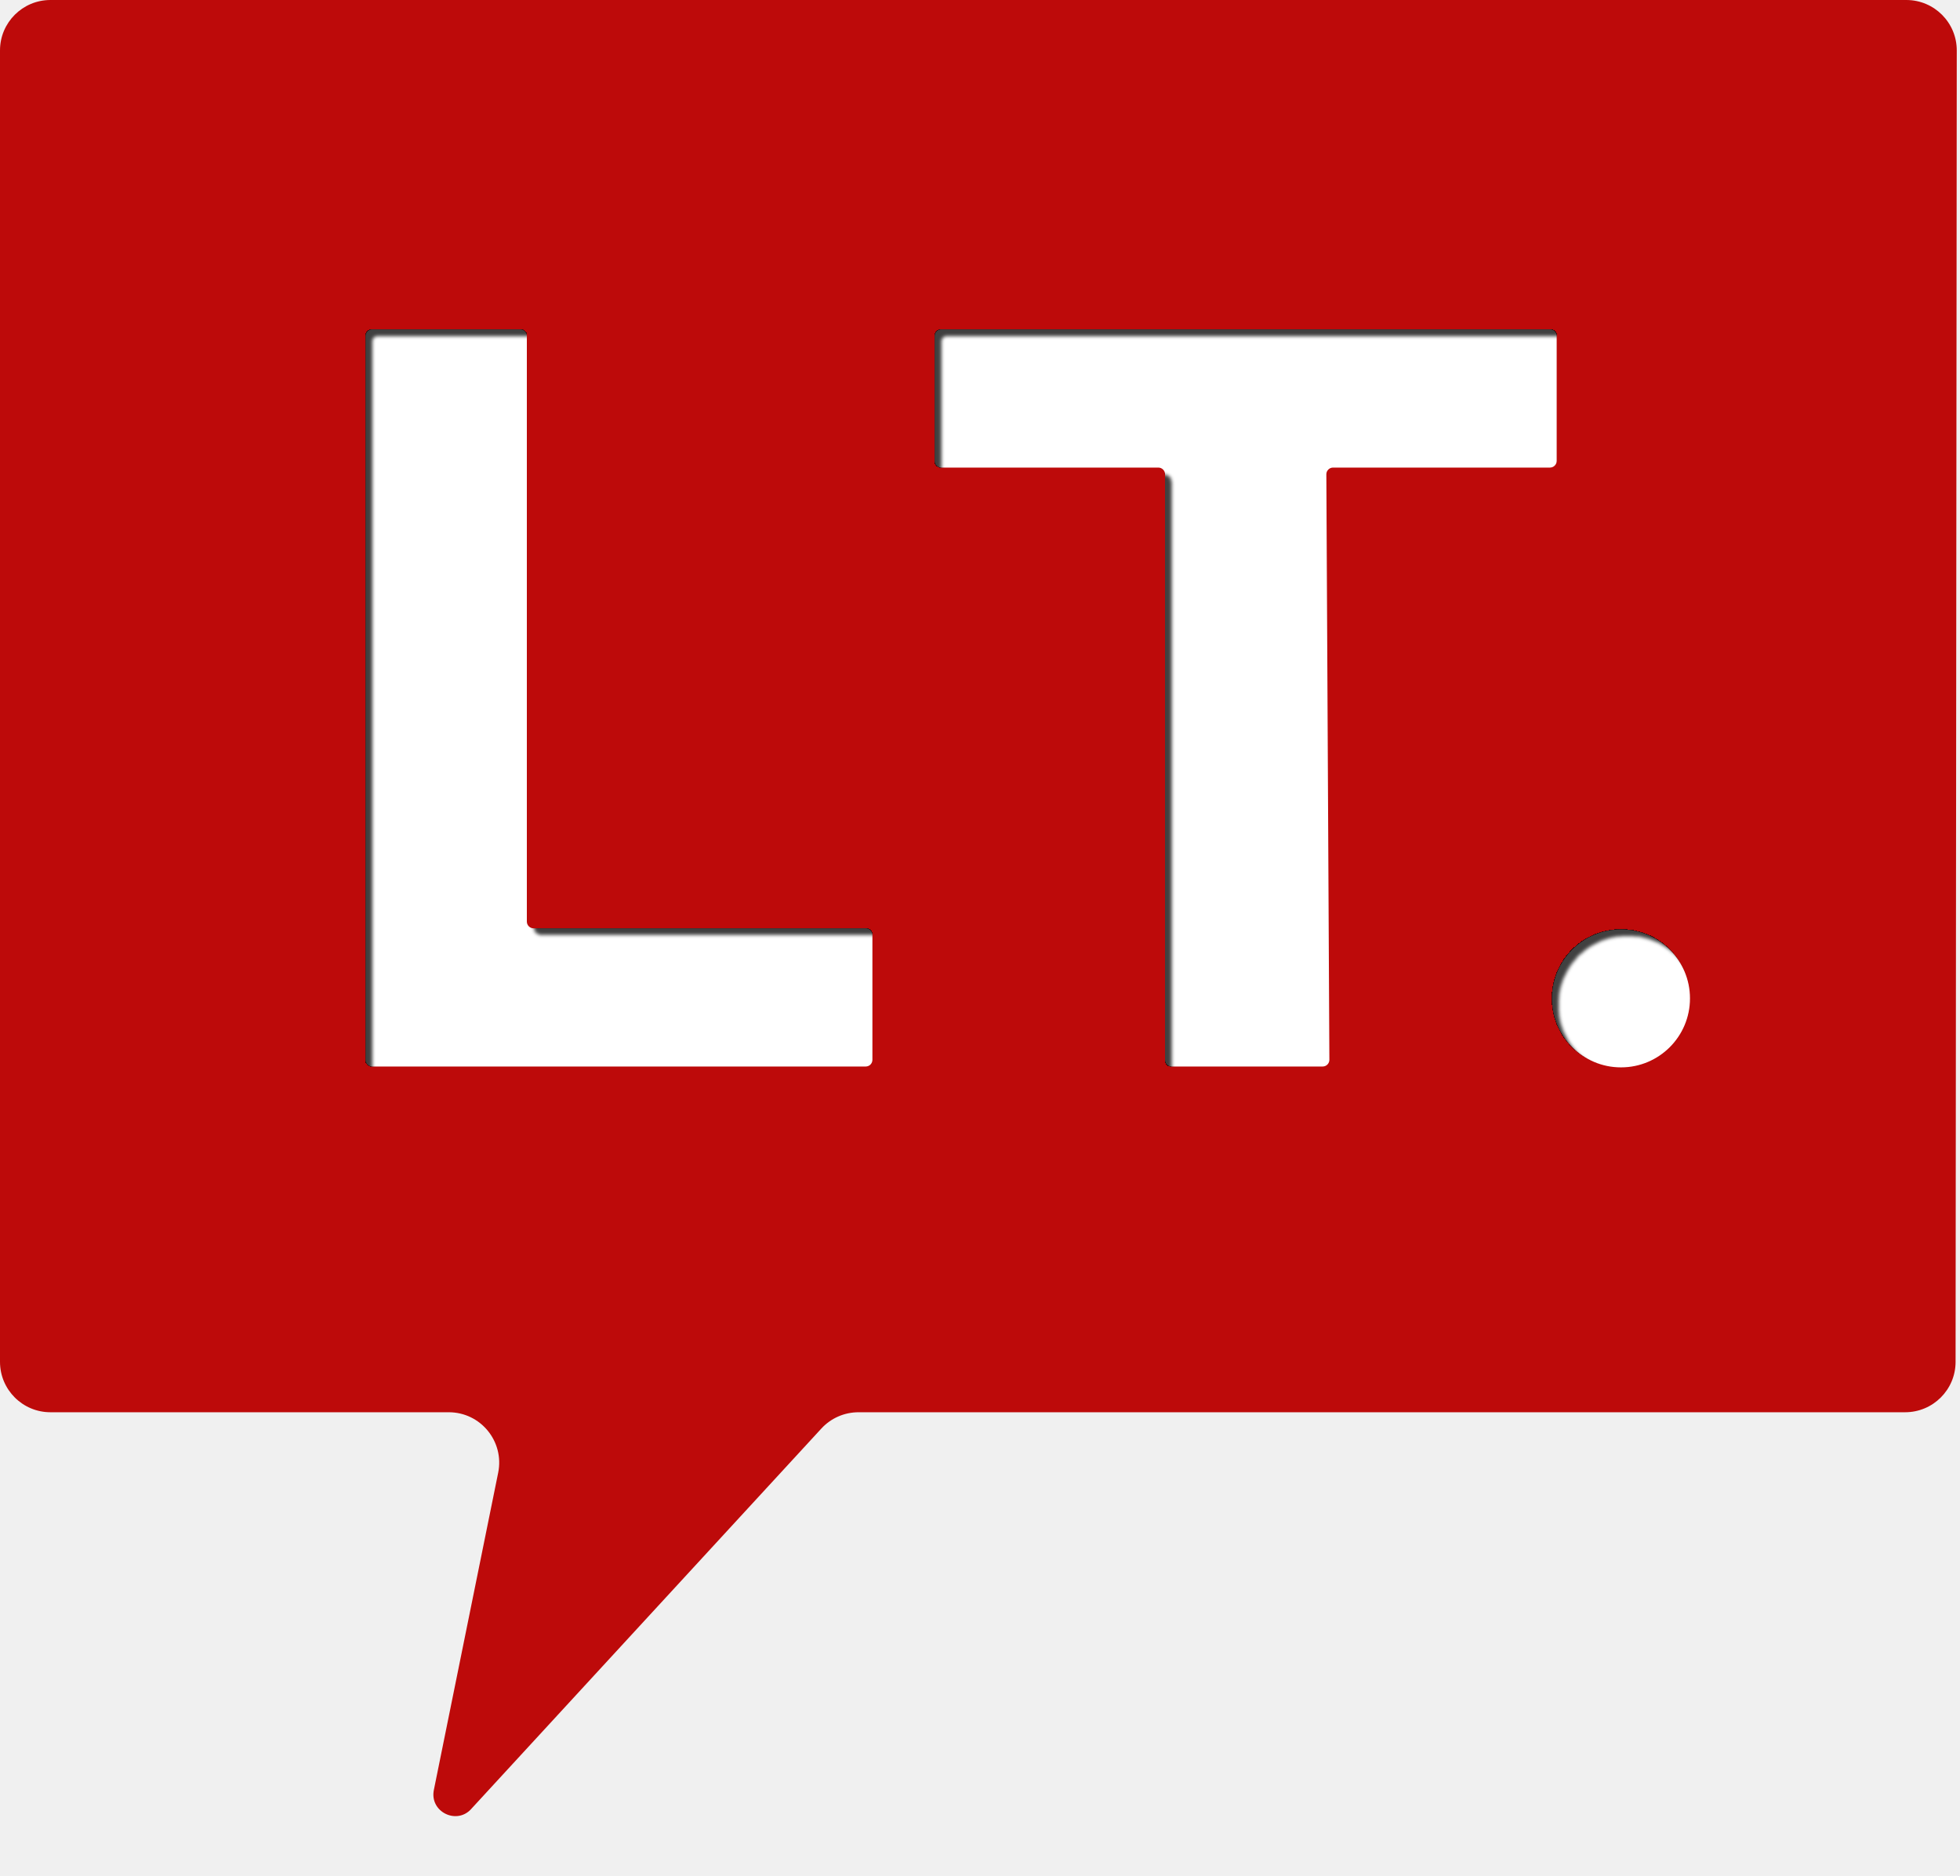
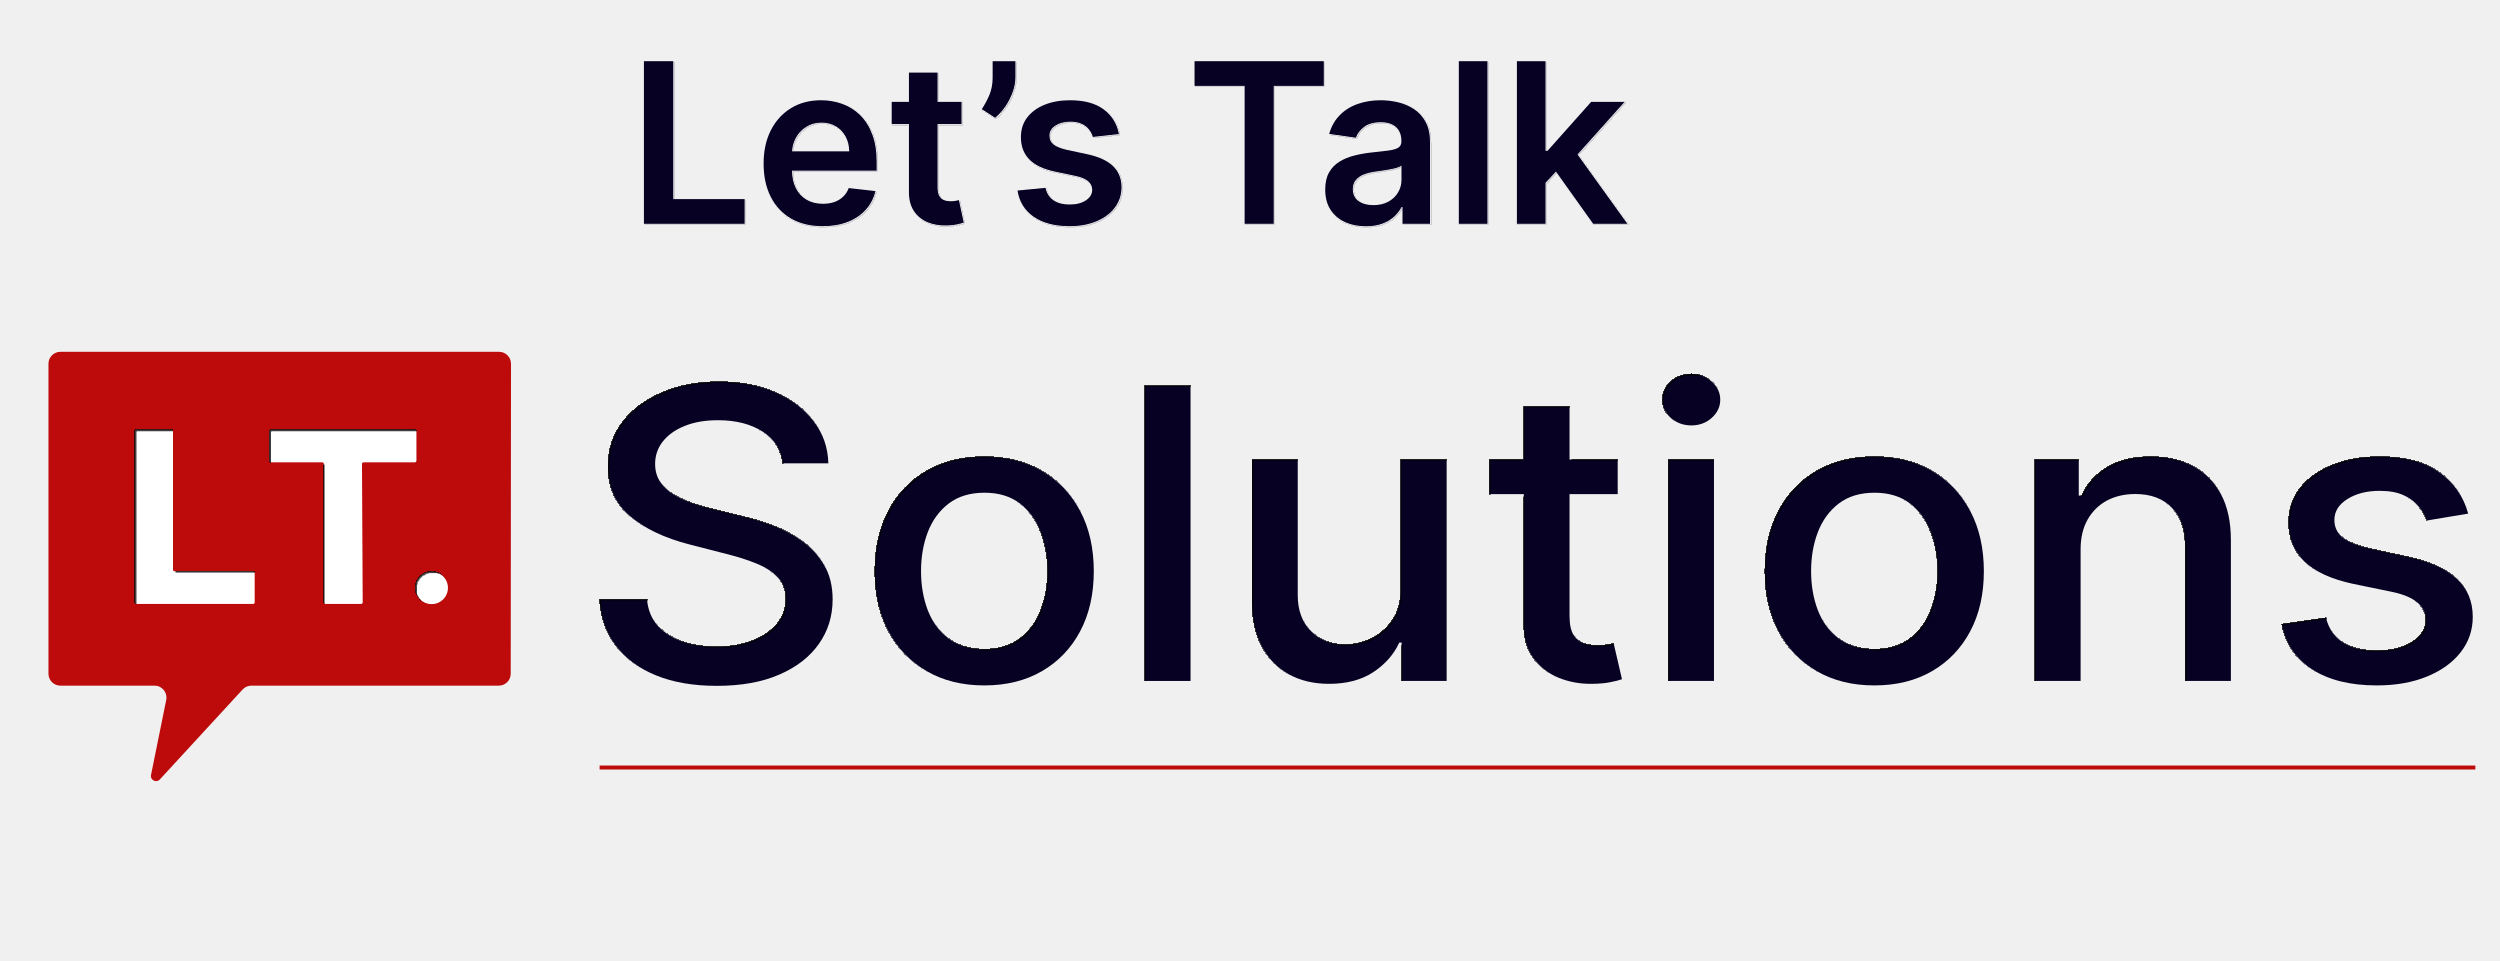
- <svg xmlns="http://www.w3.org/2000/svg" width="583" height="558" viewBox="0 0 583 558" fill="none">
-   <path d="M0 15C0 6.716 6.716 0 15 0H305.198H567.039C575.329 0 582.047 6.724 582.039 15.014L581.686 405.11C581.678 413.389 574.965 420.097 566.686 420.097H255.356C251.162 420.097 247.159 421.852 244.319 424.938L140.361 537.885C136.06 543.046 127.716 539.042 129.051 532.458L148.185 438.077C150.069 428.784 142.966 420.097 133.484 420.097H15C6.716 420.097 0 413.381 0 405.097V15Z" fill="#BD0A0A" />
-   <g filter="url(#filter0_i_3522_70)">
-     <path d="M502.684 296.992C502.684 308.324 493.498 317.51 482.166 317.51C470.834 317.51 461.648 308.324 461.648 296.992C461.648 285.661 470.834 276.475 482.166 276.475C493.498 276.475 502.684 285.661 502.684 296.992Z" fill="white" />
+ <svg xmlns="http://www.w3.org/2000/svg" width="3146" height="1209" viewBox="0 0 3146 1209" fill="none">
+   <g filter="url(#filter0_d_3508_74)">
+     <path d="M810.32 281.629V77H847.25V250.555H937.035V281.629H810.32Z" fill="#070224" />
+     <path d="M1035.18 284.626C1019.85 284.626 1006.61 281.429 995.466 275.034C984.383 268.573 975.856 259.447 969.884 247.657C963.911 235.8 960.925 221.845 960.925 205.792C960.925 190.005 963.911 176.15 969.884 164.227C975.922 152.237 984.35 142.911 995.167 136.25C1005.98 129.523 1018.69 126.159 1033.29 126.159C1042.71 126.159 1051.61 127.691 1059.97 130.755C1068.4 133.752 1075.83 138.415 1082.26 144.743C1088.77 151.071 1093.88 159.131 1097.59 168.923C1101.31 178.648 1103.17 190.238 1103.17 203.694V214.785H977.847V190.405H1068.63C1068.56 183.477 1067.07 177.316 1064.15 171.92C1061.23 166.458 1057.15 162.162 1051.91 159.031C1046.73 155.901 1040.69 154.335 1033.79 154.335C1026.42 154.335 1019.95 156.134 1014.38 159.731C1008.8 163.261 1004.46 167.924 1001.34 173.719C998.286 179.447 996.726 185.742 996.66 192.603V213.885C996.66 222.811 998.286 230.471 1001.54 236.866C1004.79 243.194 1009.33 248.057 1015.17 251.454C1021.01 254.784 1027.85 256.45 1035.68 256.45C1040.92 256.45 1045.67 255.717 1049.91 254.252C1054.16 252.719 1057.84 250.488 1060.96 247.557C1064.08 244.626 1066.44 240.996 1068.03 236.666L1101.68 240.463C1099.55 249.389 1095.5 257.182 1089.53 263.843C1083.63 270.438 1076.06 275.567 1066.84 279.231C1057.61 282.828 1047.06 284.626 1035.18 284.626Z" fill="#070224" />
+     <path d="M1210 128.157V156.134H1122.11V128.157H1210ZM1143.81 91.388H1179.84V235.467C1179.84 240.33 1180.57 244.06 1182.03 246.658C1183.56 249.189 1185.55 250.921 1188 251.854C1190.46 252.786 1193.18 253.252 1196.16 253.252C1198.42 253.252 1200.48 253.086 1202.34 252.753C1204.26 252.42 1205.72 252.12 1206.72 251.854L1212.79 280.13C1210.86 280.796 1208.11 281.529 1204.53 282.328C1201.01 283.127 1196.69 283.594 1191.59 283.727C1182.56 283.993 1174.43 282.628 1167.2 279.63C1159.96 276.566 1154.22 271.837 1149.98 265.442C1145.8 259.047 1143.74 251.054 1143.81 241.462V91.388Z" fill="#070224" />
+     <path d="M1277.81 77V97.383C1277.81 103.245 1276.68 109.34 1274.43 115.668C1272.24 121.929 1269.22 127.924 1265.37 133.653C1261.52 139.314 1257.14 144.177 1252.23 148.24L1235.51 137.349C1239.16 131.821 1242.34 125.859 1245.06 119.464C1247.78 113.003 1249.14 105.709 1249.14 97.583V77H1277.81Z" fill="#070224" />
+     <path d="M1408.06 168.723L1375.21 172.32C1374.28 168.99 1372.66 165.859 1370.34 162.928C1368.08 159.997 1365.03 157.632 1361.18 155.834C1357.33 154.035 1352.62 153.136 1347.04 153.136C1339.54 153.136 1333.24 154.768 1328.13 158.032C1323.09 161.296 1320.6 165.526 1320.66 170.721C1320.6 175.184 1322.22 178.815 1325.54 181.612C1328.93 184.41 1334.5 186.708 1342.26 188.507L1368.34 194.102C1382.81 197.233 1393.56 202.195 1400.6 208.989C1407.7 215.784 1411.28 224.676 1411.35 235.667C1411.28 245.326 1408.46 253.852 1402.88 261.246C1397.38 268.573 1389.71 274.301 1379.89 278.431C1370.07 282.561 1358.79 284.626 1346.05 284.626C1327.33 284.626 1312.27 280.696 1300.86 272.836C1289.44 264.909 1282.64 253.885 1280.45 239.764L1315.59 236.366C1317.18 243.294 1320.56 248.523 1325.74 252.053C1330.92 255.584 1337.65 257.349 1345.95 257.349C1354.51 257.349 1361.38 255.584 1366.55 252.053C1371.79 248.523 1374.42 244.16 1374.42 238.964C1374.42 234.568 1372.72 230.938 1369.34 228.073C1366.02 225.209 1360.85 223.011 1353.81 221.479L1327.73 215.984C1313.07 212.919 1302.22 207.757 1295.18 200.497C1288.15 193.169 1284.66 183.91 1284.73 172.72C1284.66 163.261 1287.22 155.068 1292.39 148.14C1297.64 141.146 1304.9 135.751 1314.19 131.954C1323.55 128.091 1334.33 126.159 1346.54 126.159C1364.46 126.159 1378.56 129.989 1388.85 137.649C1399.2 145.309 1405.61 155.667 1408.06 168.723Z" fill="#070224" />
+     <path d="M1503.22 108.074V77H1665.87V108.074H1602.86V281.629H1566.23V108.074H1503.22Z" fill="#070224" />
+     <path d="M1718.83 284.726C1709.14 284.726 1700.41 282.994 1692.65 279.53C1684.95 276 1678.84 270.804 1674.33 263.943C1669.89 257.082 1667.66 248.623 1667.66 238.565C1667.66 229.905 1669.26 222.745 1672.44 217.083C1675.63 211.421 1679.97 206.891 1685.48 203.494C1690.99 200.097 1697.19 197.532 1704.09 195.8C1711.06 194.002 1718.26 192.703 1725.69 191.904C1734.65 190.971 1741.92 190.139 1747.49 189.406C1753.07 188.607 1757.12 187.408 1759.64 185.809C1762.23 184.144 1763.52 181.579 1763.52 178.115V177.516C1763.52 169.989 1761.3 164.16 1756.85 160.03C1752.4 155.901 1746 153.836 1737.64 153.836C1728.81 153.836 1721.81 155.767 1716.64 159.631C1711.53 163.494 1708.08 168.057 1706.28 173.319L1672.64 168.523C1675.29 159.198 1679.67 151.404 1685.78 145.143C1691.88 138.815 1699.35 134.086 1708.18 130.955C1717 127.757 1726.76 126.159 1737.44 126.159C1744.81 126.159 1752.14 127.025 1759.44 128.757C1766.74 130.489 1773.41 133.353 1779.45 137.349C1785.49 141.279 1790.33 146.642 1793.98 153.436C1797.7 160.23 1799.55 168.723 1799.55 178.915V281.629H1764.91V260.546H1763.72C1761.53 264.809 1758.44 268.806 1754.46 272.536C1750.55 276.2 1745.6 279.164 1739.63 281.429C1733.72 283.627 1726.79 284.726 1718.83 284.726ZM1728.18 258.148C1735.42 258.148 1741.69 256.716 1747 253.852C1752.31 250.921 1756.39 247.058 1759.24 242.262C1762.16 237.466 1763.62 232.237 1763.62 226.575V208.49C1762.49 209.422 1760.57 210.288 1757.85 211.088C1755.19 211.887 1752.21 212.586 1748.89 213.186C1745.57 213.785 1742.28 214.318 1739.03 214.785C1735.78 215.251 1732.96 215.65 1730.57 215.984C1725.2 216.716 1720.39 217.915 1716.14 219.581C1711.89 221.246 1708.54 223.577 1706.09 226.575C1703.63 229.506 1702.4 233.302 1702.4 237.965C1702.4 244.626 1704.82 249.655 1709.67 253.053C1714.51 256.45 1720.68 258.148 1728.18 258.148Z" fill="#070224" />
+     <path d="M1871.82 77V281.629H1835.79V77H1871.82Z" fill="#070224" />
+     <path d="M1941.72 233.469L1941.62 189.805H1947.4L2002.34 128.157H2044.45L1976.86 203.694H1969.39L1941.72 233.469ZM1908.87 281.629V77H1944.91V281.629H1908.87ZM2004.83 281.629L1955.06 211.787L1979.35 186.308L2047.93 281.629H2004.83Z" fill="#070224" />
  </g>
-   <g filter="url(#filter1_i_3522_70)">
-     <path d="M108.742 99.973C108.742 98.868 109.638 97.973 110.742 97.973H154.71C155.815 97.973 156.71 98.868 156.71 99.973V274.14C156.71 275.245 157.606 276.14 158.71 276.14H257.5C258.604 276.14 259.5 277.036 259.5 278.14V315.256C259.5 316.361 258.604 317.256 257.5 317.256H110.742C109.638 317.256 108.742 316.361 108.742 315.256V99.973Z" fill="white" />
+   <g filter="url(#filter1_i_3508_74)">
+     <path d="M985.057 583.036C983.005 565.866 974.539 552.565 959.661 543.133C944.783 533.581 926.056 528.805 903.482 528.805C887.321 528.805 873.341 531.223 861.541 536.06C849.741 540.776 840.57 547.305 834.028 555.648C827.615 563.871 824.409 573.242 824.409 583.761C824.409 592.588 826.589 600.206 830.95 606.614C835.439 613.023 841.275 618.404 848.458 622.757C855.769 626.989 863.593 630.556 871.93 633.458C880.267 636.239 888.283 638.536 895.979 640.35L934.457 649.781C947.027 652.683 959.917 656.613 973.128 661.571C986.339 666.528 998.588 673.058 1009.88 681.159C1021.16 689.26 1030.27 699.296 1037.2 711.267C1044.25 723.238 1047.78 737.566 1047.78 754.253C1047.78 775.292 1042.01 793.973 1030.46 810.297C1019.05 826.621 1002.44 839.498 980.632 848.93C958.955 858.361 932.726 863.077 901.943 863.077C872.443 863.077 846.919 858.663 825.371 849.836C803.823 841.01 786.956 828.495 774.772 812.292C762.587 795.968 755.853 776.622 754.57 754.253H814.212C815.366 767.674 819.984 778.859 828.064 787.807C836.273 796.633 846.726 803.223 859.424 807.576C872.25 811.808 886.295 813.924 901.558 813.924C918.361 813.924 933.303 811.446 946.386 806.488C959.597 801.41 969.986 794.397 977.553 785.449C985.121 776.38 988.905 765.8 988.905 753.708C988.905 742.705 985.57 733.697 978.9 726.684C972.359 719.671 963.445 713.867 952.158 709.272C940.999 704.677 928.365 700.626 914.256 697.12L867.697 685.149C836.145 677.048 811.134 665.138 792.664 649.418C774.323 633.699 765.152 612.902 765.152 587.026C765.152 565.624 771.308 546.942 783.622 530.981C795.935 515.021 812.609 502.627 833.644 493.8C854.679 484.852 878.407 480.378 904.829 480.378C931.507 480.378 955.044 484.792 975.437 493.618C995.959 502.445 1012.12 514.597 1023.92 530.075C1035.72 545.431 1041.88 563.085 1042.39 583.036H985.057Z" fill="#070224" />
+     <path d="M1238.68 862.533C1210.97 862.533 1186.8 856.547 1166.15 844.577C1145.5 832.606 1129.46 815.859 1118.05 794.336C1106.63 772.813 1100.93 747.663 1100.93 718.885C1100.93 689.986 1106.63 664.714 1118.05 643.07C1129.46 621.426 1145.5 604.619 1166.15 592.649C1186.8 580.678 1210.97 574.693 1238.68 574.693C1266.38 574.693 1290.56 580.678 1311.21 592.649C1331.86 604.619 1347.89 621.426 1359.31 643.07C1370.72 664.714 1376.43 689.986 1376.43 718.885C1376.43 747.663 1370.72 772.813 1359.31 794.336C1347.89 815.859 1331.86 832.606 1311.21 844.577C1290.56 856.547 1266.38 862.533 1238.68 862.533ZM1238.87 817.008C1256.83 817.008 1271.71 812.534 1283.51 803.586C1295.31 794.638 1304.03 782.728 1309.67 767.856C1315.44 752.983 1318.33 736.599 1318.33 718.703C1318.33 700.929 1315.44 684.605 1309.67 669.732C1304.03 654.739 1295.31 642.708 1283.51 633.639C1271.71 624.57 1256.83 620.036 1238.87 620.036C1220.79 620.036 1205.78 624.57 1193.85 633.639C1182.05 642.708 1173.26 654.739 1167.49 669.732C1161.85 684.605 1159.03 700.929 1159.03 718.703C1159.03 736.599 1161.85 752.983 1167.49 767.856C1173.26 782.728 1182.05 794.638 1193.85 803.586C1205.78 812.534 1220.79 817.008 1238.87 817.008Z" fill="#070224" />
+     <path d="M1498.17 485.457V856.91H1440.64V485.457H1498.17Z" fill="#070224" />
+     <path d="M1762.76 741.375V578.32H1820.47V856.91H1763.91V808.665H1760.83C1754.03 823.537 1743.13 835.931 1728.13 845.846C1713.25 855.64 1694.71 860.538 1672.52 860.538C1653.54 860.538 1636.74 856.608 1622.12 848.748C1607.62 840.768 1596.21 828.978 1587.87 813.38C1579.66 797.782 1575.56 778.496 1575.56 755.522V578.32H1633.08V748.993C1633.08 767.976 1638.66 783.091 1649.82 794.336C1660.98 805.581 1675.47 811.204 1693.3 811.204C1704.08 811.204 1714.79 808.665 1725.43 803.586C1736.21 798.508 1745.12 790.83 1752.17 780.552C1759.36 770.274 1762.88 757.215 1762.76 741.375Z" fill="#070224" />
+     <path d="M2035.71 578.32V621.85H1874.3V578.32H2035.71ZM1917.58 511.574H1975.11V775.11C1975.11 785.63 1976.78 793.55 1980.11 798.87C1983.45 804.07 1987.74 807.637 1993 809.572C1998.39 811.385 2004.23 812.292 2010.51 812.292C2015.13 812.292 2019.17 811.99 2022.63 811.385C2026.09 810.781 2028.79 810.297 2030.71 809.934L2041.1 854.734C2037.77 855.943 2033.02 857.152 2026.86 858.361C2020.71 859.691 2013.01 860.417 2003.78 860.538C1988.64 860.779 1974.53 858.24 1961.45 852.92C1948.37 847.6 1937.79 839.377 1929.7 828.253C1921.62 817.129 1917.58 803.163 1917.58 786.356V511.574Z" fill="#070224" />
+     <path d="M2099.35 856.91V578.32H2156.87V856.91H2099.35ZM2128.4 535.334C2118.39 535.334 2109.8 532.191 2102.62 525.903C2095.56 519.494 2092.04 511.877 2092.04 503.05C2092.04 494.102 2095.56 486.484 2102.62 480.197C2109.8 473.788 2118.39 470.584 2128.4 470.584C2138.4 470.584 2146.93 473.788 2153.99 480.197C2161.17 486.484 2164.76 494.102 2164.76 503.05C2164.76 511.877 2161.17 519.494 2153.99 525.903C2146.93 532.191 2138.4 535.334 2128.4 535.334Z" fill="#070224" />
+     <path d="M2358.74 862.533C2331.04 862.533 2306.86 856.547 2286.21 844.577C2265.56 832.606 2249.53 815.859 2238.11 794.336C2226.7 772.813 2220.99 747.663 2220.99 718.885C2220.99 689.986 2226.7 664.714 2238.11 643.07C2249.53 621.426 2265.56 604.619 2286.21 592.649C2306.86 580.678 2331.04 574.693 2358.74 574.693C2386.45 574.693 2410.62 580.678 2431.27 592.649C2451.92 604.619 2467.96 621.426 2479.37 643.07C2490.79 664.714 2496.49 689.986 2496.49 718.885C2496.49 747.663 2490.79 772.813 2479.37 794.336C2467.96 815.859 2451.92 832.606 2431.27 844.577C2410.62 856.547 2386.45 862.533 2358.74 862.533ZM2358.93 817.008C2376.89 817.008 2391.77 812.534 2403.57 803.586C2415.37 794.638 2424.09 782.728 2429.73 767.856C2435.51 752.983 2438.39 736.599 2438.39 718.703C2438.39 700.929 2435.51 684.605 2429.73 669.732C2424.09 654.739 2415.37 642.708 2403.57 633.639C2391.77 624.57 2376.89 620.036 2358.93 620.036C2340.85 620.036 2325.84 624.57 2313.91 633.639C2302.11 642.708 2293.33 654.739 2287.56 669.732C2281.91 684.605 2279.09 700.929 2279.09 718.703C2279.09 736.599 2281.91 752.983 2287.56 767.856C2293.33 782.728 2302.11 794.638 2313.91 803.586C2325.84 812.534 2340.85 817.008 2358.93 817.008Z" fill="#070224" />
+     <path d="M2618.23 691.497V856.91H2560.7V578.32H2615.92V623.663H2619.58C2626.37 608.912 2637.02 597.062 2651.51 588.114C2666.14 579.166 2684.54 574.693 2706.73 574.693C2726.87 574.693 2744.5 578.683 2759.64 586.663C2774.77 594.523 2786.51 606.252 2794.85 621.85C2803.18 637.448 2807.35 656.734 2807.35 679.708V856.91H2749.83V686.237C2749.83 666.044 2744.25 650.265 2733.09 638.899C2721.93 627.412 2706.6 621.668 2687.11 621.668C2673.77 621.668 2661.9 624.389 2651.51 629.83C2641.25 635.271 2633.11 643.252 2627.08 653.771C2621.18 664.17 2618.23 676.745 2618.23 691.497Z" fill="#070224" />
+     <path d="M3105.95 646.335L3053.81 655.041C3051.63 648.753 3048.16 642.768 3043.42 637.085C3038.8 631.402 3032.52 626.747 3024.56 623.119C3016.61 619.492 3006.67 617.678 2994.74 617.678C2978.45 617.678 2964.86 621.124 2953.96 628.016C2943.05 634.788 2937.6 643.554 2937.6 654.316C2937.6 663.626 2941.26 671.123 2948.57 676.806C2955.88 682.489 2967.68 687.144 2983.97 690.772L3030.91 700.929C3058.1 706.853 3078.37 715.983 3091.71 728.316C3105.05 740.649 3111.72 756.671 3111.72 776.38C3111.72 793.066 3106.59 807.939 3096.33 820.998C3086.19 833.936 3072.02 844.093 3053.81 851.469C3035.72 858.845 3014.75 862.533 2990.9 862.533C2957.8 862.533 2930.8 855.882 2909.9 842.582C2888.99 829.16 2876.16 810.116 2871.42 785.449L2927.02 777.468C2930.48 791.132 2937.6 801.47 2948.38 808.483C2959.15 815.375 2973.19 818.822 2990.51 818.822C3009.36 818.822 3024.44 815.134 3035.72 807.758C3047.01 800.261 3052.65 791.132 3052.65 780.37C3052.65 771.664 3049.19 764.349 3042.26 758.424C3035.47 752.499 3025.01 748.025 3010.9 745.002L2960.88 734.664C2933.31 728.739 2912.91 719.308 2899.7 706.37C2886.62 693.432 2880.08 677.048 2880.08 657.218C2880.08 640.773 2884.95 626.384 2894.7 614.051C2904.45 601.717 2917.91 592.104 2935.1 585.212C2952.29 578.199 2971.98 574.693 2994.17 574.693C3026.1 574.693 3051.24 581.222 3069.58 594.281C3087.92 607.219 3100.05 624.57 3105.95 646.335Z" fill="#070224" />
  </g>
-   <g filter="url(#filter2_i_3522_70)">
-     <path d="M278.016 99.973C278.016 98.868 278.911 97.973 280.016 97.973H461.036C462.141 97.973 463.036 98.868 463.036 99.973V137.088C463.036 138.193 462.141 139.088 461.036 139.088H396.52C395.412 139.088 394.515 139.99 394.52 141.099L395.422 315.246C395.428 316.354 394.531 317.256 393.422 317.256H348.542C347.437 317.256 346.542 316.36 346.542 315.256V141.088C346.542 139.984 345.646 139.088 344.542 139.088H280.016C278.911 139.088 278.016 138.193 278.016 137.088V99.973Z" fill="white" />
+   <path d="M61 457.725C61 449.44 67.716 442.725 76 442.725H366.198H628.039C636.329 442.725 643.047 449.449 643.039 457.738L642.686 847.835C642.678 856.114 635.965 862.821 627.686 862.821H316.356C312.162 862.821 308.159 864.577 305.319 867.663L201.361 980.61C197.06 985.771 188.716 981.767 190.051 975.183L209.185 880.801C211.069 871.509 203.966 862.821 194.484 862.821H76C67.716 862.821 61 856.106 61 847.821V457.725Z" fill="#BD0A0A" />
+   <g filter="url(#filter2_i_3508_74)">
+     <path d="M563.684 739.717C563.684 751.048 554.498 760.234 543.166 760.234C531.834 760.234 522.648 751.048 522.648 739.717C522.648 728.385 531.834 719.199 543.166 719.199C554.498 719.199 563.684 728.385 563.684 739.717Z" fill="white" />
+   </g>
+   <g filter="url(#filter3_i_3508_74)">
+     <path d="M169.742 542.697C169.742 541.593 170.638 540.697 171.742 540.697H215.71C216.815 540.697 217.71 541.593 217.71 542.697V716.865C217.71 717.97 218.606 718.865 219.71 718.865H318.5C319.604 718.865 320.5 719.76 320.5 720.865V757.981C320.5 759.085 319.604 759.981 318.5 759.981H171.742C170.638 759.981 169.742 759.085 169.742 757.981V542.697Z" fill="white" />
+   </g>
+   <g filter="url(#filter4_i_3508_74)">
+     <path d="M339.016 542.697C339.016 541.593 339.911 540.697 341.016 540.697H522.036C523.141 540.697 524.036 541.593 524.036 542.697V579.813C524.036 580.917 523.141 581.813 522.036 581.813H457.52C456.412 581.813 455.515 582.715 455.52 583.823L456.422 757.97C456.428 759.079 455.531 759.98 454.422 759.98H409.542C408.437 759.98 407.542 759.085 407.542 757.98V583.813C407.542 582.708 406.646 581.813 405.542 581.813H341.016C339.911 581.813 339.016 580.917 339.016 579.813V542.697Z" fill="white" />
+   </g>
+   <g filter="url(#filter5_d_3508_74)">
+     <path d="M754.57 965.85L3115 965.85" stroke="#BD0A0A" stroke-width="5" />
  </g>
  <defs>
-     <filter id="filter0_i_3522_70" x="461.648" y="276.475" width="42.031" height="42.035" filterUnits="userSpaceOnUse" color-interpolation-filters="sRGB">
+     <filter id="filter0_d_3508_74" x="810.32" y="77" width="1239.61" height="209.727" filterUnits="userSpaceOnUse" color-interpolation-filters="sRGB">
+       <feFlood flood-opacity="0" result="BackgroundImageFix" />
+       <feColorMatrix in="SourceAlpha" type="matrix" values="0 0 0 0 0 0 0 0 0 0 0 0 0 0 0 0 0 0 127 0" result="hardAlpha" />
+       <feOffset dx="1" dy="1" />
+       <feGaussianBlur stdDeviation="0.5" />
+       <feComposite in2="hardAlpha" operator="out" />
+       <feColorMatrix type="matrix" values="0 0 0 0 0.102 0 0 0 0 0.082 0 0 0 0 0.247 0 0 0 0.19 0" />
+       <feBlend mode="normal" in2="BackgroundImageFix" result="effect1_dropShadow_3508_74" />
+       <feBlend mode="normal" in="SourceGraphic" in2="effect1_dropShadow_3508_74" result="shape" />
+     </filter>
+     <filter id="filter1_i_3508_74" x="754.57" y="470.584" width="2358.15" height="393.492" filterUnits="userSpaceOnUse" color-interpolation-filters="sRGB">
      <feFlood flood-opacity="0" result="BackgroundImageFix" />
      <feBlend mode="normal" in="SourceGraphic" in2="BackgroundImageFix" result="shape" />
      <feColorMatrix in="SourceAlpha" type="matrix" values="0 0 0 0 0 0 0 0 0 0 0 0 0 0 0 0 0 0 127 0" result="hardAlpha" />
      <feOffset dx="2" dy="2" />
      <feGaussianBlur stdDeviation="0.5" />
      <feComposite in2="hardAlpha" operator="arithmetic" k2="-1" k3="1" />
      <feColorMatrix type="matrix" values="0 0 0 0 0 0 0 0 0 0 0 0 0 0 0 0 0 0 0.75 0" />
-       <feBlend mode="normal" in2="shape" result="effect1_innerShadow_3522_70" />
+       <feBlend mode="normal" in2="shape" result="effect1_innerShadow_3508_74" />
    </filter>
-     <filter id="filter1_i_3522_70" x="108.742" y="97.973" width="151.758" height="220.283" filterUnits="userSpaceOnUse" color-interpolation-filters="sRGB">
+     <filter id="filter2_i_3508_74" x="522.648" y="719.199" width="42.031" height="42.035" filterUnits="userSpaceOnUse" color-interpolation-filters="sRGB">
      <feFlood flood-opacity="0" result="BackgroundImageFix" />
      <feBlend mode="normal" in="SourceGraphic" in2="BackgroundImageFix" result="shape" />
      <feColorMatrix in="SourceAlpha" type="matrix" values="0 0 0 0 0 0 0 0 0 0 0 0 0 0 0 0 0 0 127 0" result="hardAlpha" />
      <feOffset dx="2" dy="2" />
      <feGaussianBlur stdDeviation="0.5" />
      <feComposite in2="hardAlpha" operator="arithmetic" k2="-1" k3="1" />
      <feColorMatrix type="matrix" values="0 0 0 0 0 0 0 0 0 0 0 0 0 0 0 0 0 0 0.75 0" />
-       <feBlend mode="normal" in2="shape" result="effect1_innerShadow_3522_70" />
+       <feBlend mode="normal" in2="shape" result="effect1_innerShadow_3508_74" />
    </filter>
-     <filter id="filter2_i_3522_70" x="278.016" y="97.973" width="186.023" height="220.283" filterUnits="userSpaceOnUse" color-interpolation-filters="sRGB">
+     <filter id="filter3_i_3508_74" x="169.742" y="540.697" width="151.758" height="220.283" filterUnits="userSpaceOnUse" color-interpolation-filters="sRGB">
      <feFlood flood-opacity="0" result="BackgroundImageFix" />
      <feBlend mode="normal" in="SourceGraphic" in2="BackgroundImageFix" result="shape" />
      <feColorMatrix in="SourceAlpha" type="matrix" values="0 0 0 0 0 0 0 0 0 0 0 0 0 0 0 0 0 0 127 0" result="hardAlpha" />
      <feOffset dx="2" dy="2" />
      <feGaussianBlur stdDeviation="0.5" />
      <feComposite in2="hardAlpha" operator="arithmetic" k2="-1" k3="1" />
      <feColorMatrix type="matrix" values="0 0 0 0 0 0 0 0 0 0 0 0 0 0 0 0 0 0 0.75 0" />
-       <feBlend mode="normal" in2="shape" result="effect1_innerShadow_3522_70" />
+       <feBlend mode="normal" in2="shape" result="effect1_innerShadow_3508_74" />
+     </filter>
+     <filter id="filter4_i_3508_74" x="339.016" y="540.697" width="186.023" height="220.283" filterUnits="userSpaceOnUse" color-interpolation-filters="sRGB">
+       <feFlood flood-opacity="0" result="BackgroundImageFix" />
+       <feBlend mode="normal" in="SourceGraphic" in2="BackgroundImageFix" result="shape" />
+       <feColorMatrix in="SourceAlpha" type="matrix" values="0 0 0 0 0 0 0 0 0 0 0 0 0 0 0 0 0 0 127 0" result="hardAlpha" />
+       <feOffset dx="2" dy="2" />
+       <feGaussianBlur stdDeviation="0.5" />
+       <feComposite in2="hardAlpha" operator="arithmetic" k2="-1" k3="1" />
+       <feColorMatrix type="matrix" values="0 0 0 0 0 0 0 0 0 0 0 0 0 0 0 0 0 0 0.75 0" />
+       <feBlend mode="normal" in2="shape" result="effect1_innerShadow_3508_74" />
+     </filter>
+     <filter id="filter5_d_3508_74" x="754.57" y="963.35" width="2361.03" height="5.6" filterUnits="userSpaceOnUse" color-interpolation-filters="sRGB">
+       <feFlood flood-opacity="0" result="BackgroundImageFix" />
+       <feColorMatrix in="SourceAlpha" type="matrix" values="0 0 0 0 0 0 0 0 0 0 0 0 0 0 0 0 0 0 127 0" result="hardAlpha" />
+       <feOffset dx="0.5" dy="0.5" />
+       <feGaussianBlur stdDeviation="0.05" />
+       <feComposite in2="hardAlpha" operator="out" />
+       <feColorMatrix type="matrix" values="0 0 0 0 0 0 0 0 0 0 0 0 0 0 0 0 0 0 0.25 0" />
+       <feBlend mode="normal" in2="BackgroundImageFix" result="effect1_dropShadow_3508_74" />
+       <feBlend mode="normal" in="SourceGraphic" in2="effect1_dropShadow_3508_74" result="shape" />
    </filter>
  </defs>
</svg>
